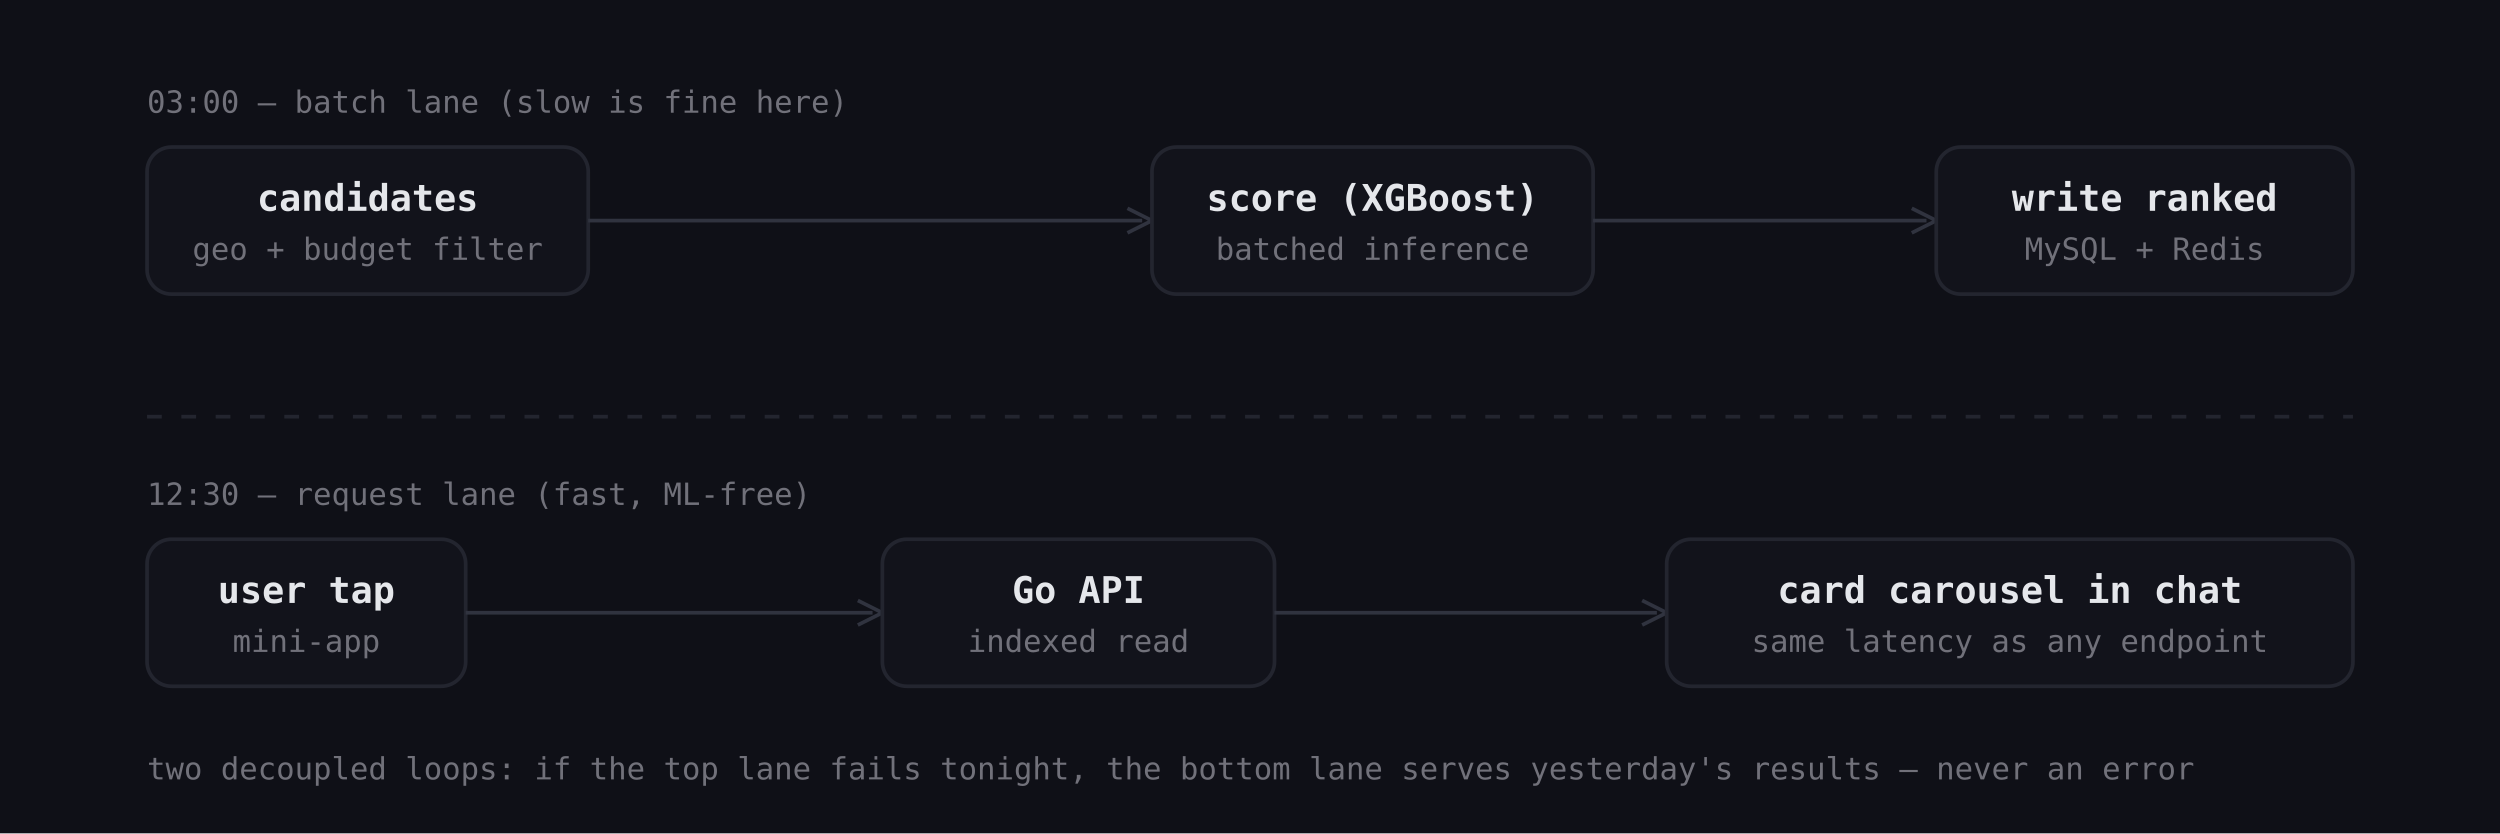
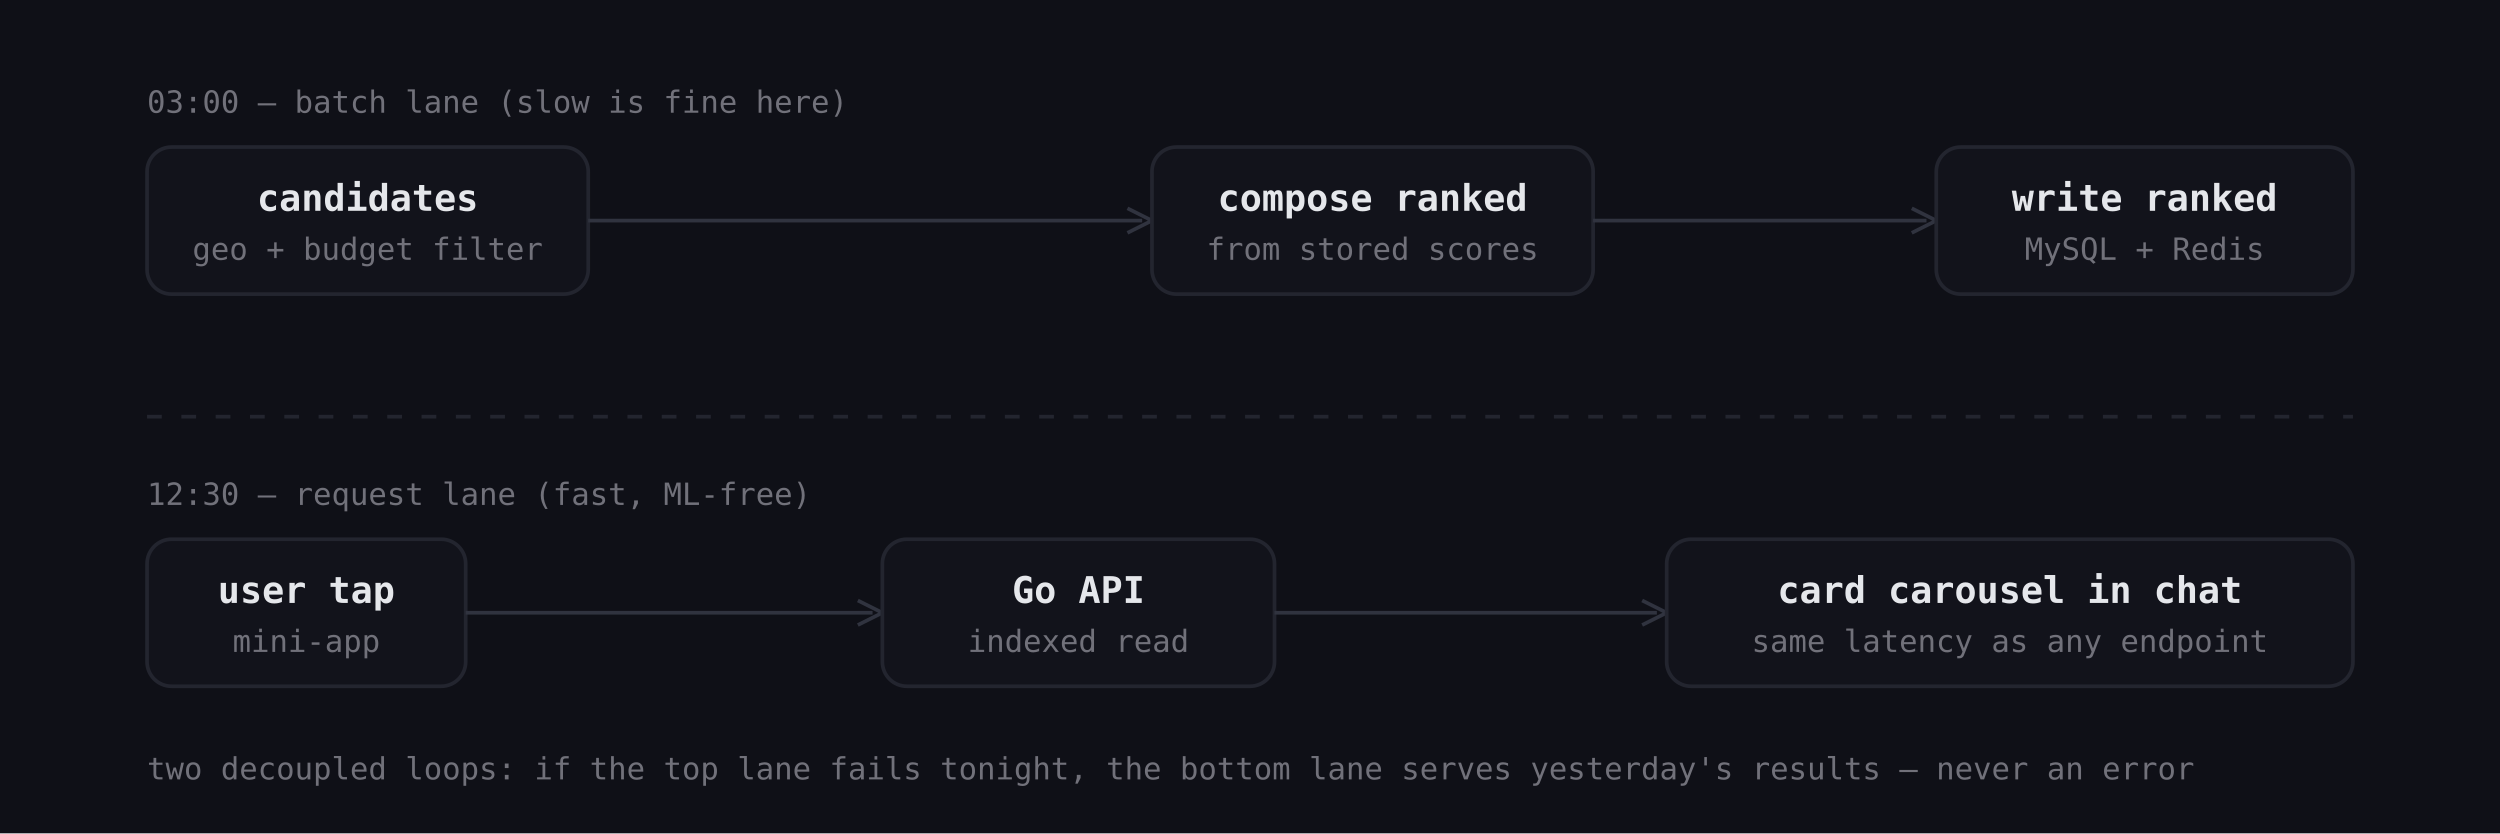
<svg xmlns="http://www.w3.org/2000/svg" viewBox="0 0 1020 340" font-family="ui-monospace,Menlo,monospace">
  <style>
    .box{fill:#12131b;stroke:#23252f;stroke-width:1.5}
    .lbl{fill:#e5e7eb;font-size:15px;font-weight:600}
    .sub{fill:#71717a;font-size:12.5px}
    .line{stroke:#30333f;stroke-width:1.5;fill:none}
    .dot{fill:#818cf8;opacity:0}
    .fast{fill:#38bdf8;opacity:0}
    @keyframes slow{0%{transform:translate(240px,90px);opacity:0}4%{opacity:1}30%{transform:translate(470px,90px);opacity:1}34%{opacity:0}36%{transform:translate(560px,90px);opacity:0}40%{opacity:1}66%{transform:translate(790px,90px);opacity:1}70%,100%{opacity:0}}
    @keyframes fast1{0%,10%{transform:translate(190px,250px);opacity:0}12%{opacity:1}20%{transform:translate(360px,250px);opacity:1}22%,100%{opacity:0}}
    @keyframes fast2{0%,24%{transform:translate(520px,250px);opacity:0}26%{opacity:1}34%{transform:translate(680px,250px);opacity:1}36%,100%{opacity:0}}
    @keyframes fast3{0%,48%{transform:translate(190px,250px);opacity:0}50%{opacity:1}58%{transform:translate(360px,250px);opacity:1}60%,100%{opacity:0}}
    @keyframes fast4{0%,62%{transform:translate(520px,250px);opacity:0}64%{opacity:1}72%{transform:translate(680px,250px);opacity:1}74%,100%{opacity:0}}
    .aslow{animation:slow 12s linear infinite}
    .af1{animation:fast1 12s linear infinite}
    .af2{animation:fast2 12s linear infinite}
    .af3{animation:fast3 12s linear infinite}
    .af4{animation:fast4 12s linear infinite}
    @media (prefers-reduced-motion:reduce){*{animation:none!important}.dot,.fast{opacity:0}}
  </style>
  <rect width="1020" height="340" fill="#0f1017" />
  <text class="sub" x="60" y="46" fill="#818cf8">03:00 — batch lane (slow is fine here)</text>
  <rect class="box" x="60" y="60" width="180" height="60" rx="10" />
  <text class="lbl" x="150" y="86" text-anchor="middle">candidates</text>
  <text class="sub" x="150" y="106" text-anchor="middle">geo + budget filter</text>
  <line class="line" x1="240" y1="90" x2="466" y2="90" />
  <path d="M460 85 L470 90 L460 95" class="line" />
  <rect class="box" x="470" y="60" width="180" height="60" rx="10" />
-   <text class="lbl" x="560" y="86" text-anchor="middle">score (XGBoost)</text>
-   <text class="sub" x="560" y="106" text-anchor="middle">batched inference</text>
+   <text class="lbl" x="560" y="86" text-anchor="middle">compose ranked</text>
+   <text class="sub" x="560" y="106" text-anchor="middle">from stored scores</text>
  <line class="line" x1="650" y1="90" x2="786" y2="90" />
  <path d="M780 85 L790 90 L780 95" class="line" />
  <rect class="box" x="790" y="60" width="170" height="60" rx="10" />
  <text class="lbl" x="875" y="86" text-anchor="middle">write ranked</text>
  <text class="sub" x="875" y="106" text-anchor="middle">MySQL + Redis</text>
  <line x1="60" y1="170" x2="960" y2="170" stroke="#23252f" stroke-width="1.5" stroke-dasharray="6 8" />
  <text class="sub" x="60" y="206" fill="#38bdf8">12:30 — request lane (fast, ML-free)</text>
  <rect class="box" x="60" y="220" width="130" height="60" rx="10" />
  <text class="lbl" x="125" y="246" text-anchor="middle">user tap</text>
  <text class="sub" x="125" y="266" text-anchor="middle">mini-app</text>
  <line class="line" x1="190" y1="250" x2="356" y2="250" />
  <path d="M350 245 L360 250 L350 255" class="line" />
  <rect class="box" x="360" y="220" width="160" height="60" rx="10" />
  <text class="lbl" x="440" y="246" text-anchor="middle">Go API</text>
  <text class="sub" x="440" y="266" text-anchor="middle">indexed read</text>
  <line class="line" x1="520" y1="250" x2="676" y2="250" />
  <path d="M670 245 L680 250 L670 255" class="line" />
  <rect class="box" x="680" y="220" width="280" height="60" rx="10" />
  <text class="lbl" x="820" y="246" text-anchor="middle">card carousel in chat</text>
  <text class="sub" x="820" y="266" text-anchor="middle">same latency as any endpoint</text>
  <circle class="dot aslow" r="6" />
  <circle class="fast af1" r="5.5" />
  <circle class="fast af2" r="5.5" />
  <circle class="fast af3" r="5.5" />
  <circle class="fast af4" r="5.5" />
  <text class="sub" x="60" y="318">two decoupled loops: if the top lane fails tonight, the bottom lane serves yesterday's results — never an error</text>
</svg>
